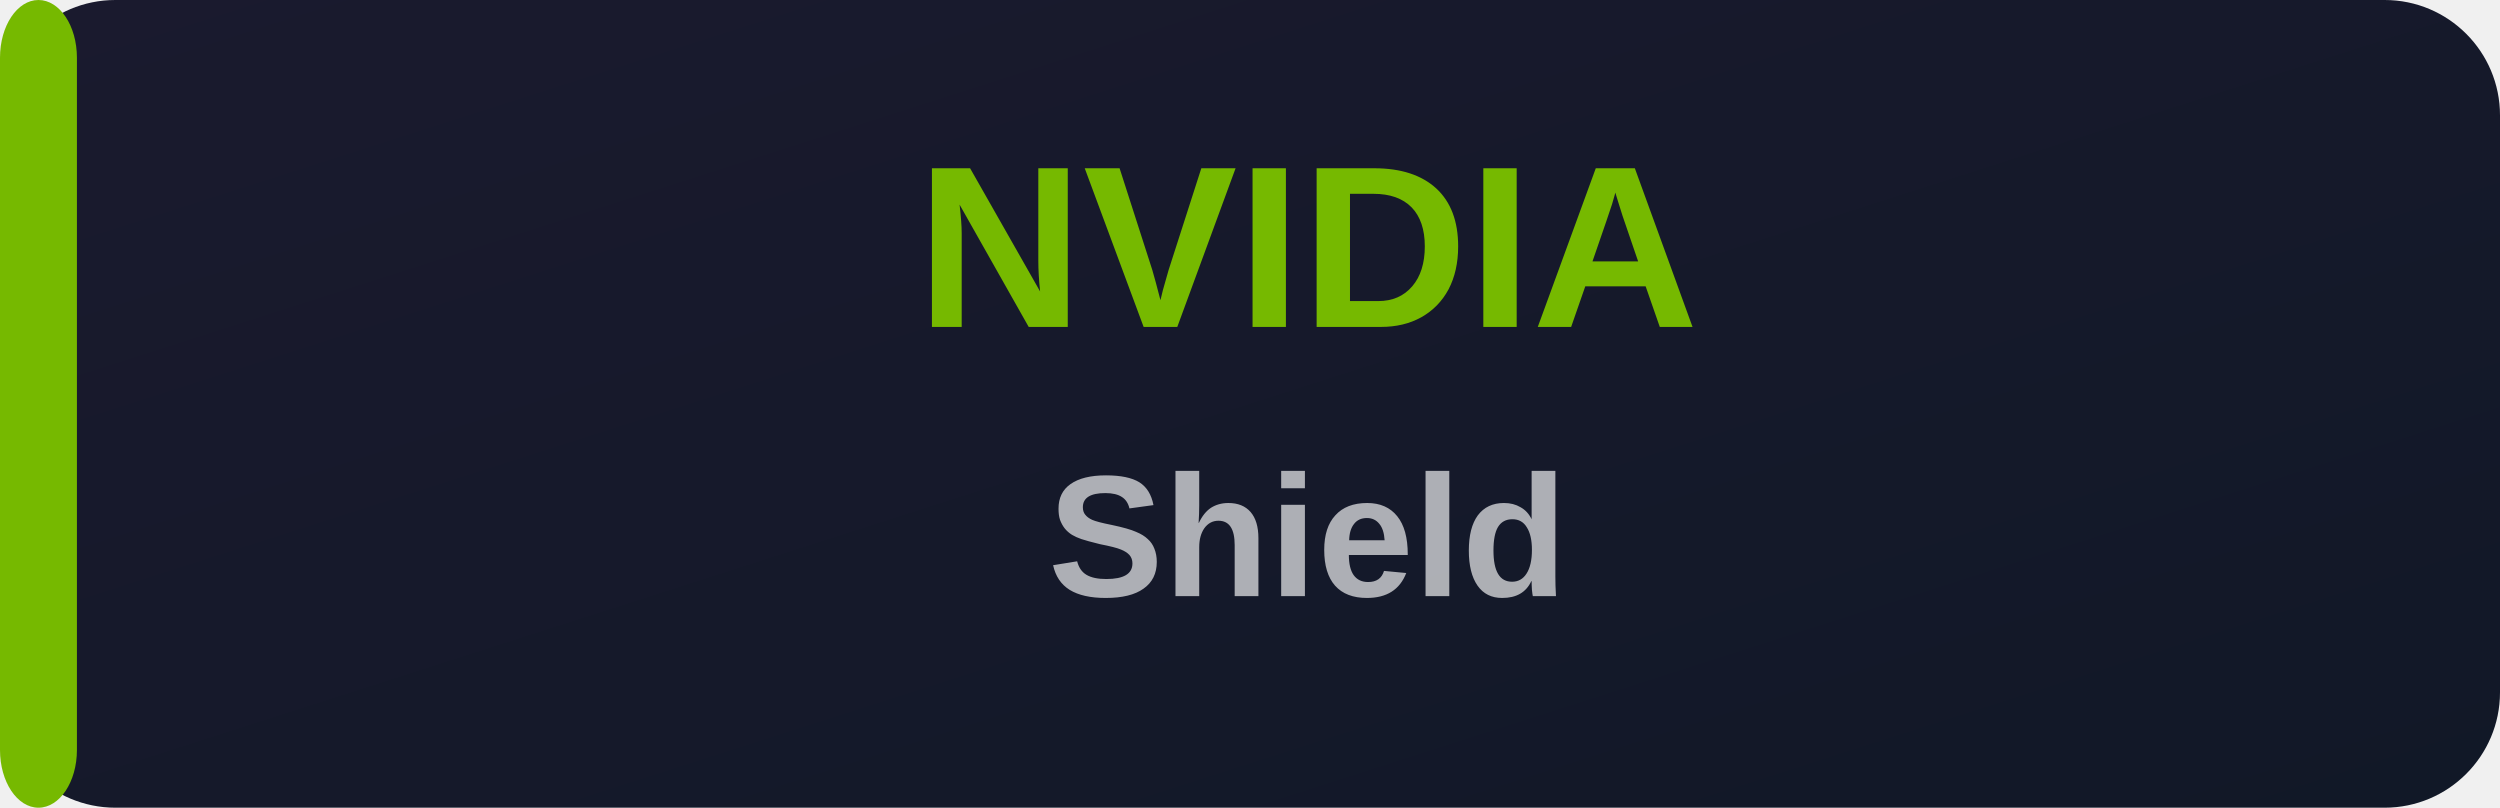
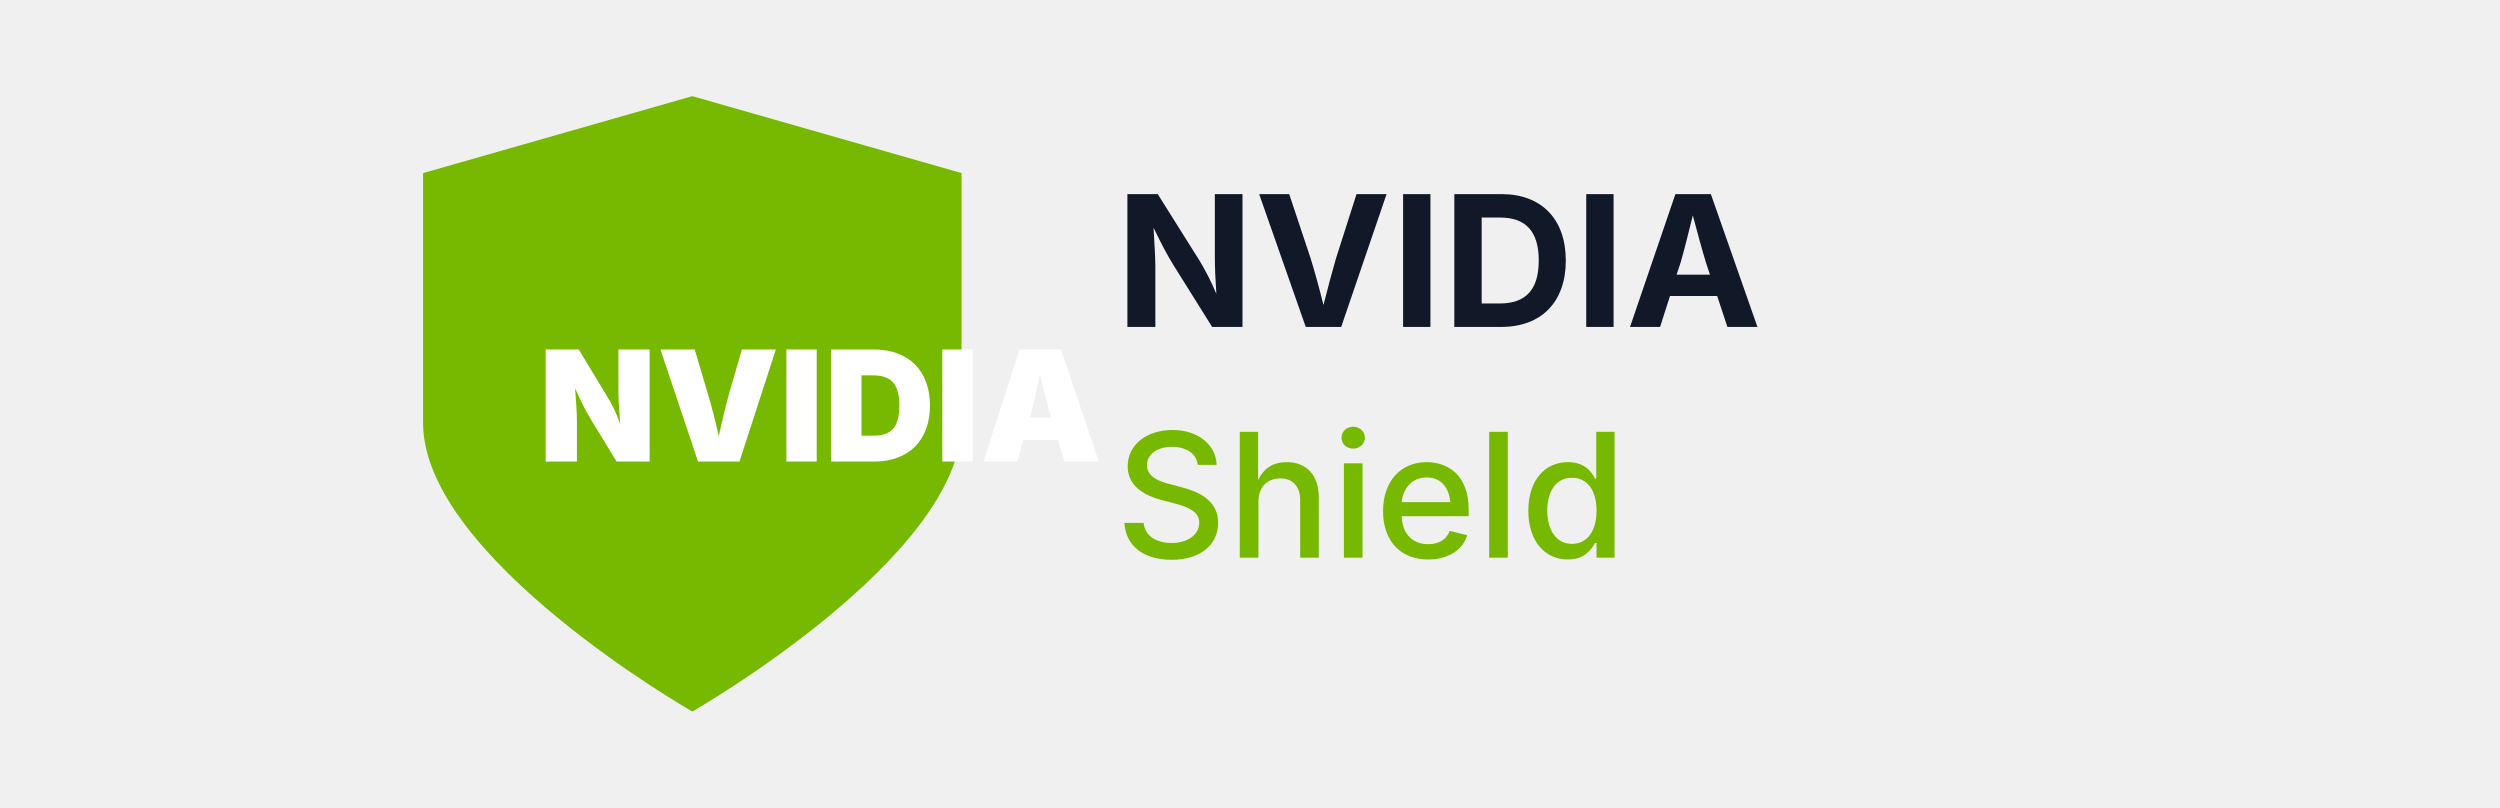
<svg xmlns="http://www.w3.org/2000/svg" width="130" height="42" viewBox="0 0 130 42">
-   <defs>
-     <linearGradient id="bg" x1="0" y1="0" x2="1" y2="1">
-       <stop offset="0%" stop-color="#1a1a2e" />
-       <stop offset="100%" stop-color="#111827" />
-     </linearGradient>
-   </defs>
-   <rect width="130" height="42" fill="url(#bg)" rx="6" />
-   <rect x="0" y="0" width="4" height="42" fill="#76B900" rx="3" />
-   <text x="68" y="17" text-anchor="middle" font-family="Arial,Helvetica,sans-serif" font-size="12" font-weight="900" fill="#76B900">NVIDIA</text>
-   <text x="68" y="31" text-anchor="middle" font-family="Arial,Helvetica,sans-serif" font-size="9" font-weight="600" fill="rgba(255,255,255,0.65)">Shield</text>
+   <path d="M36 5 L50 9 L50 22 C50 29 36 37 36 37 C36 37 22 29 22 22 L22 9 Z" fill="#76B900" />
+   <text x="28" y="24" font-family="'Inter',Arial,sans-serif" font-size="8" font-weight="900" fill="#fff">NVIDIA</text>
+   <text x="58" y="17" font-family="'Inter','DM Sans',Arial,sans-serif" font-size="9.5" font-weight="700" fill="#111827">NVIDIA</text>
+   <text x="58" y="29" font-family="'Inter','DM Sans',Arial,sans-serif" font-size="9" font-weight="500" fill="#76B900">Shield</text>
</svg>
